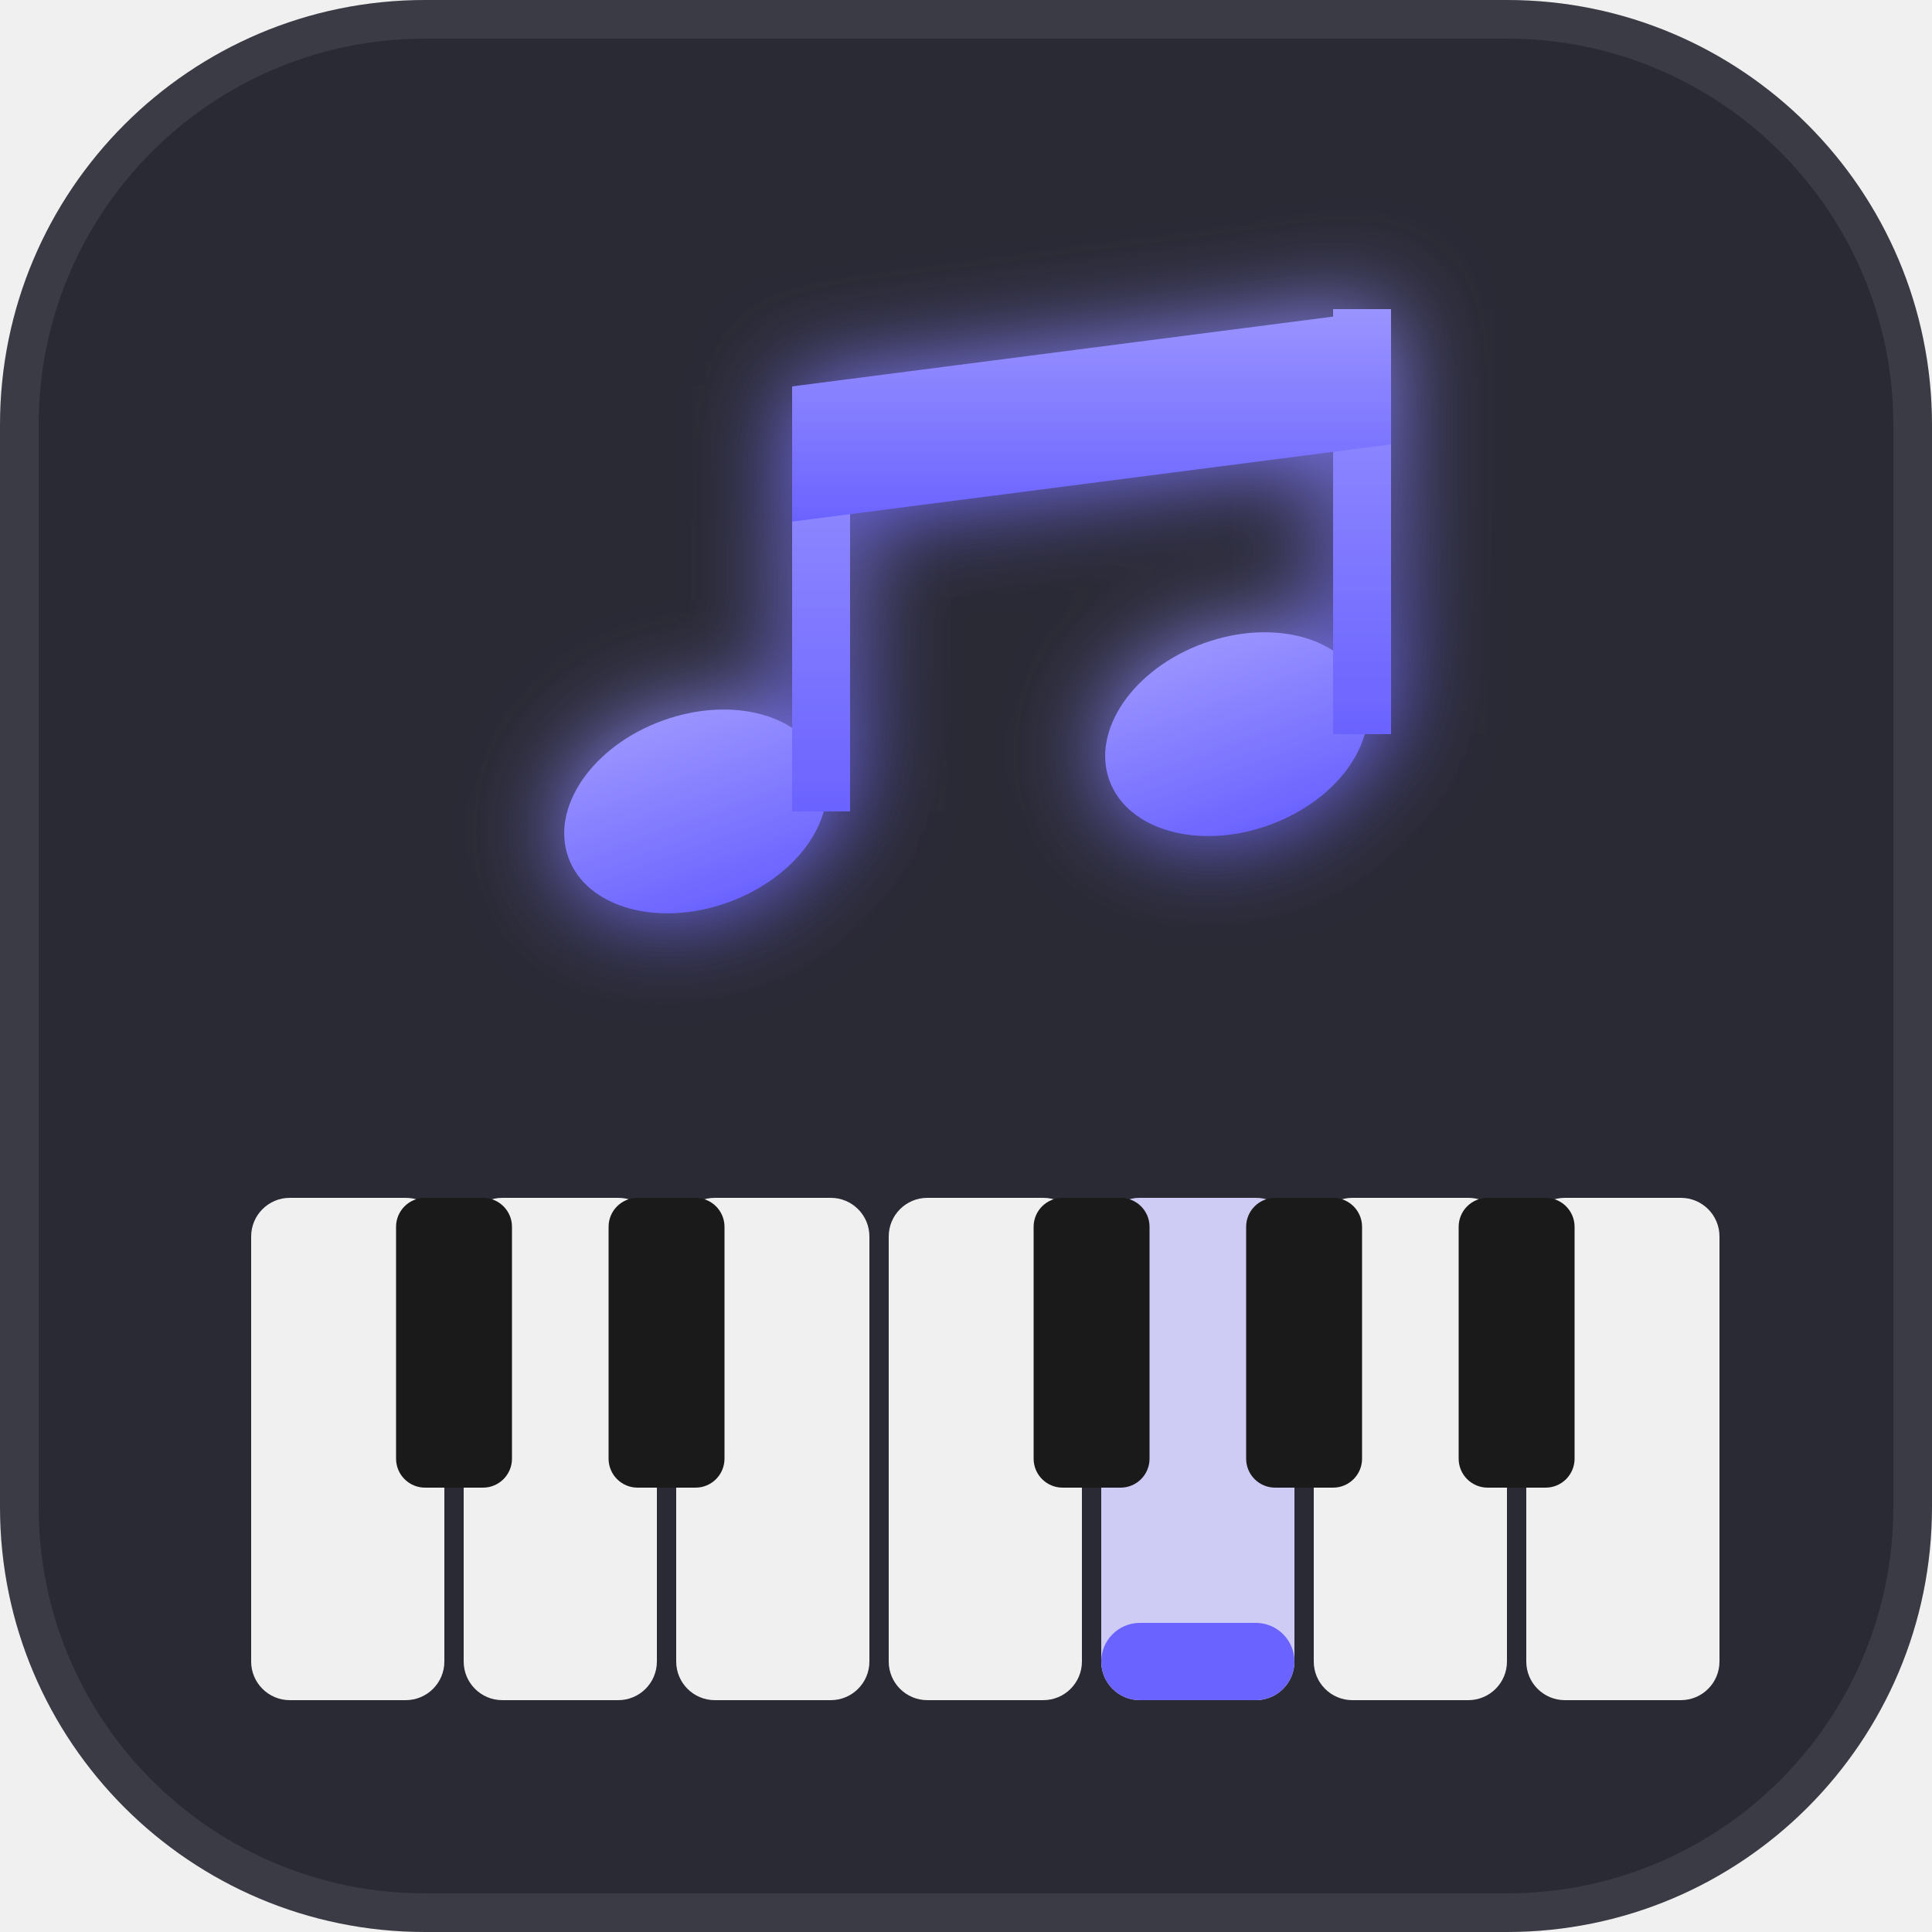
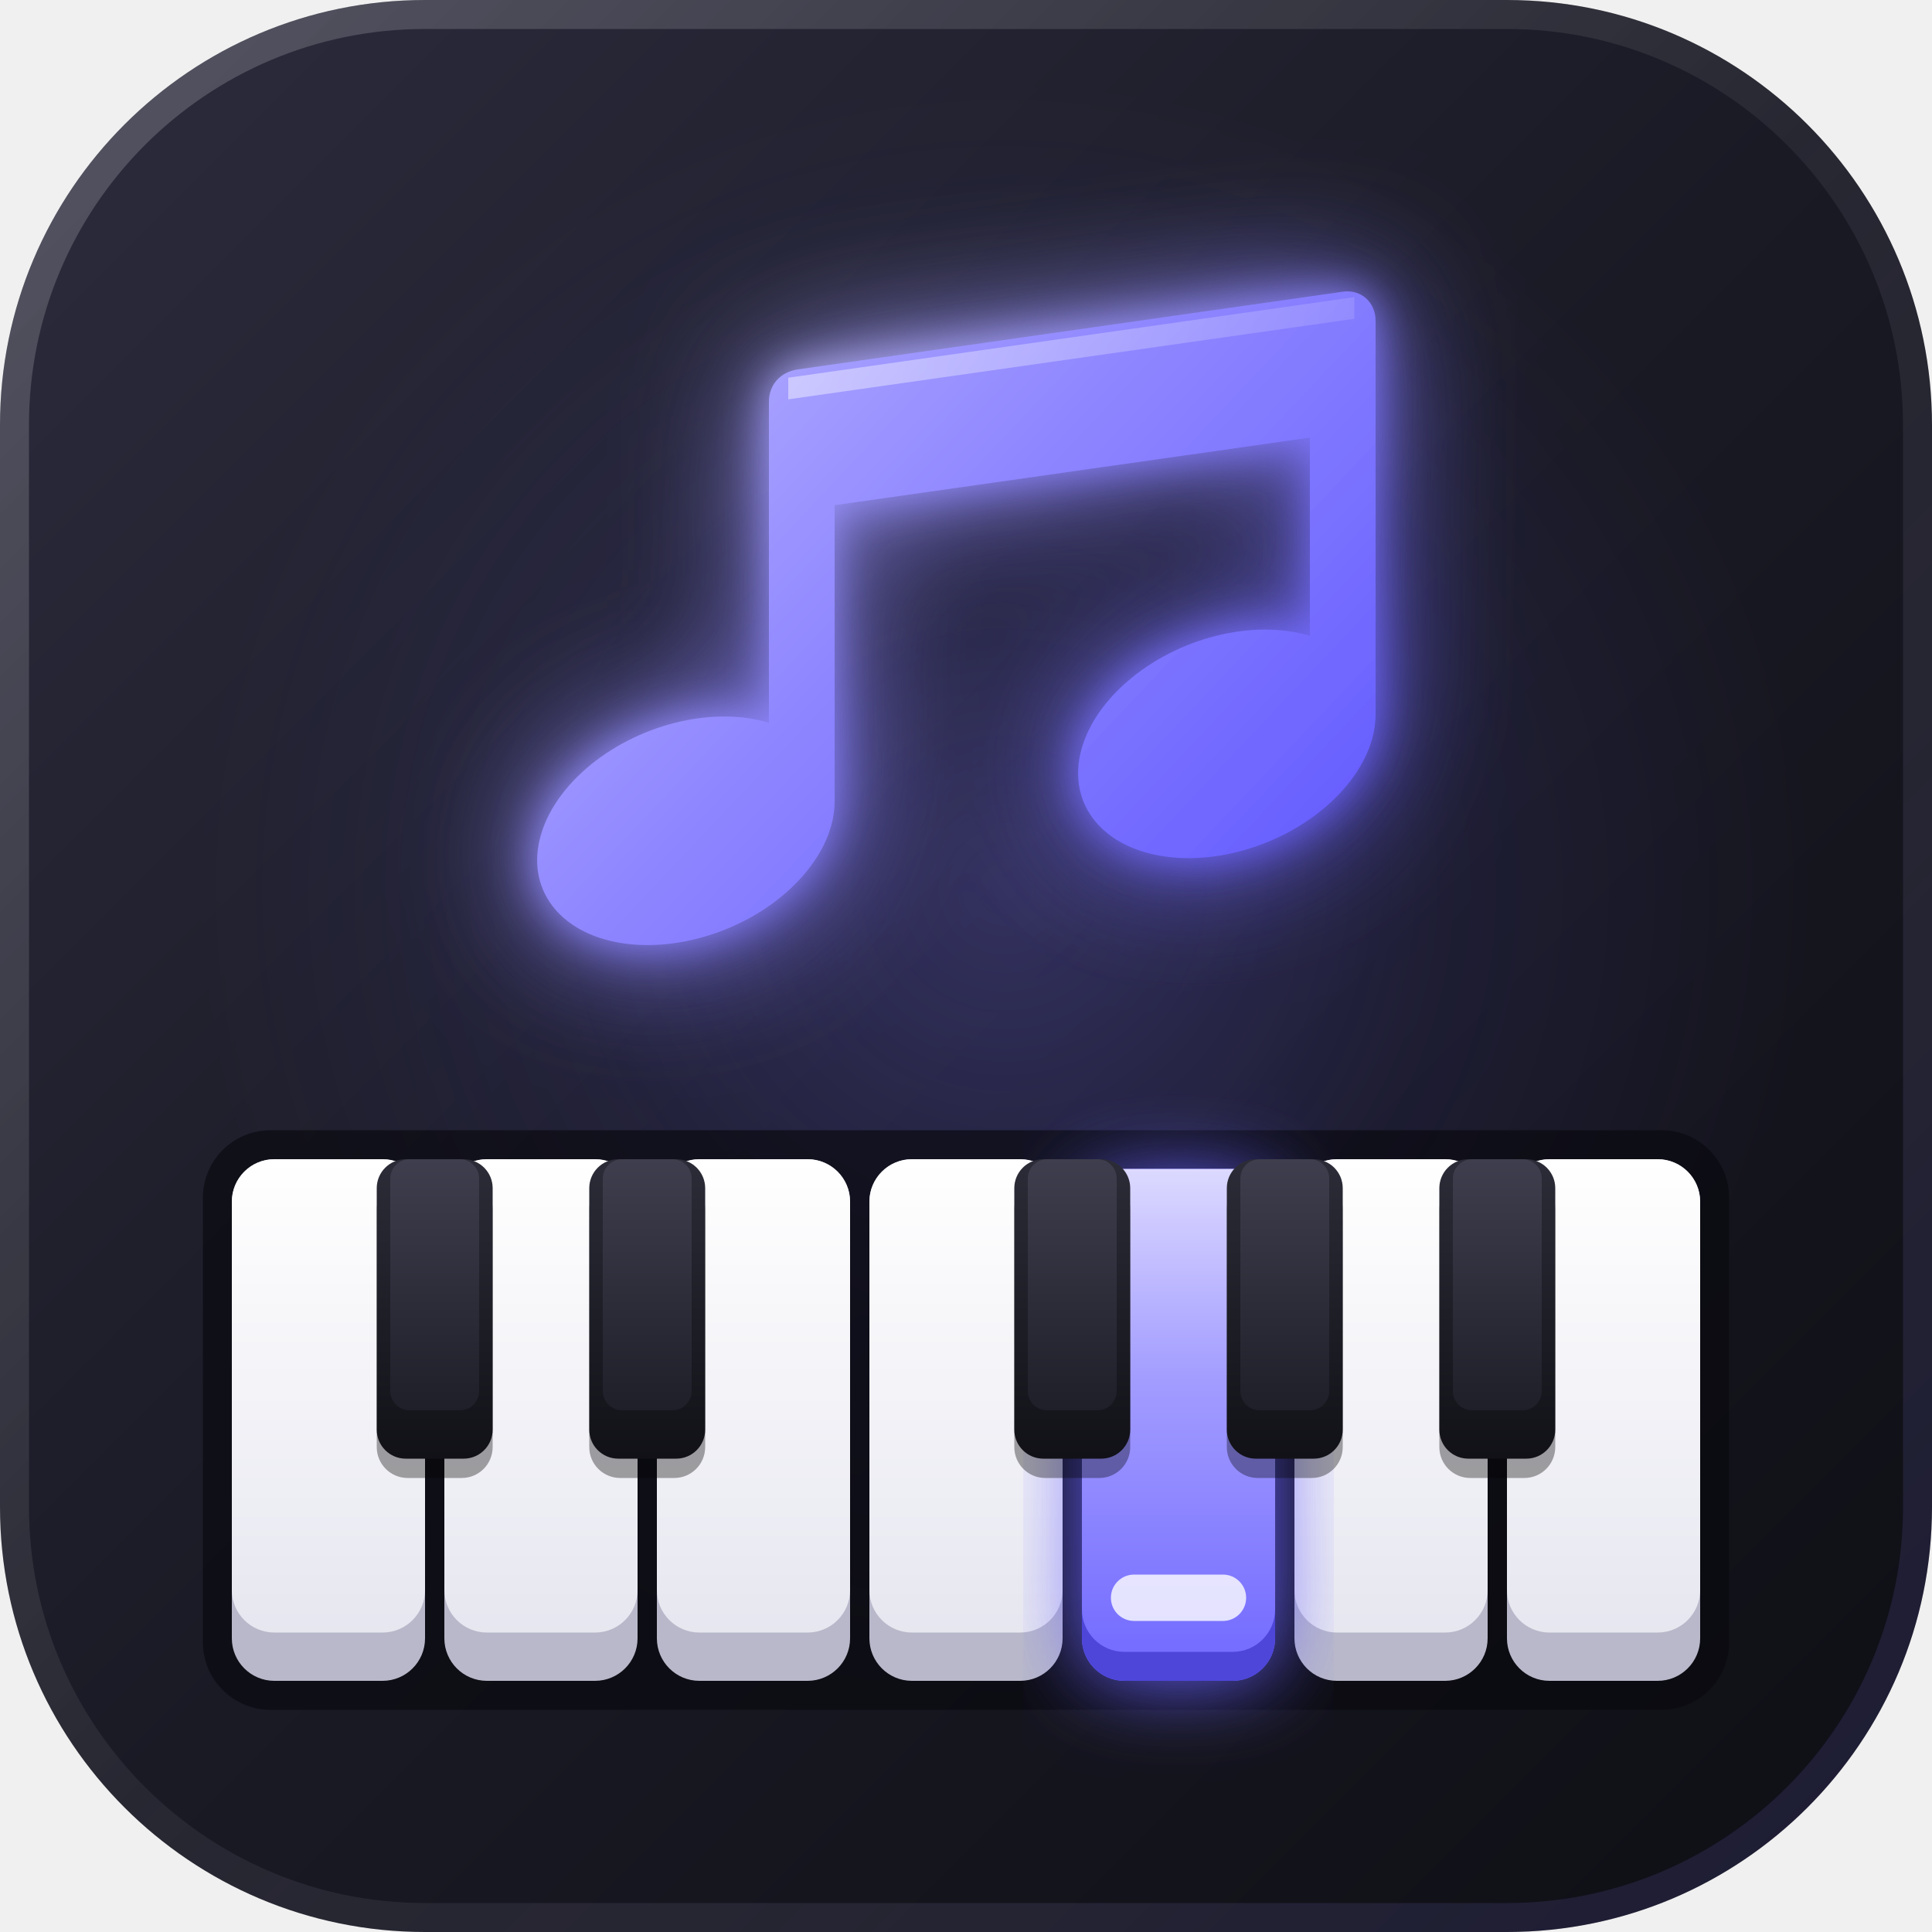
- <svg xmlns="http://www.w3.org/2000/svg" width="100" height="100" viewBox="0 0 100 100" fill="none">
+ <svg xmlns="http://www.w3.org/2000/svg" width="512" height="512" viewBox="0 0 100 100" fill="none">
  <defs>
-     <linearGradient id="bgGrad" x1="0" y1="0" x2="100" y2="100">
-       <stop offset="0%" stop-color="#2A2A35" />
-       <stop offset="100%" stop-color="#121215" />
+     <linearGradient id="bgGrad" x1="0" y1="0" x2="100" y2="100" gradientUnits="userSpaceOnUse">
+       <stop offset="0%" stop-color="#2C2C3E" />
+       <stop offset="50%" stop-color="#1A1A25" />
+       <stop offset="100%" stop-color="#0E0E14" />
    </linearGradient>
-     <linearGradient id="noteGrad" x1="0" y1="0" x2="0" y2="1">
-       <stop offset="0%" stop-color="#9A94FF" />
-       <stop offset="100%" stop-color="#6B63FF" />
+     <radialGradient id="ambientGlow" cx="52" cy="46" r="42" gradientUnits="userSpaceOnUse">
+       <stop offset="0%" stop-color="#7B74FF" stop-opacity="0.26" />
+       <stop offset="55%" stop-color="#6B63FF" stop-opacity="0.08" />
+       <stop offset="100%" stop-color="#6B63FF" stop-opacity="0" />
+     </radialGradient>
+     <linearGradient id="borderGrad" x1="0" y1="0" x2="100" y2="100" gradientUnits="userSpaceOnUse">
+       <stop offset="0%" stop-color="#FFFFFF" stop-opacity="0.2" />
+       <stop offset="50%" stop-color="#FFFFFF" stop-opacity="0.06" />
+       <stop offset="100%" stop-color="#6B63FF" stop-opacity="0.14" />
    </linearGradient>
-     <filter id="glow" x="-20%" y="-20%" width="140%" height="140%">
-       <feGaussianBlur stdDeviation="2.5" result="blur" />
+     <linearGradient id="noteGrad" x1="32" y1="14" x2="68" y2="48" gradientUnits="userSpaceOnUse">
+       <stop offset="0%" stop-color="#B8B3FF" />
+       <stop offset="45%" stop-color="#8E86FF" />
+       <stop offset="100%" stop-color="#635BFF" />
+     </linearGradient>
+     <linearGradient id="beamHighlight" x1="40" y1="15" x2="71" y2="22" gradientUnits="userSpaceOnUse">
+       <stop offset="0%" stop-color="#FFFFFF" stop-opacity="0.45" />
+       <stop offset="100%" stop-color="#FFFFFF" stop-opacity="0.1" />
+     </linearGradient>
+     <linearGradient id="whiteKeyTop" x1="0" y1="0" x2="0" y2="25" gradientUnits="userSpaceOnUse">
+       <stop offset="0%" stop-color="#FFFFFF" />
+       <stop offset="100%" stop-color="#E6E6F0" />
+     </linearGradient>
+     <linearGradient id="activeKeyTop" x1="0" y1="0" x2="0" y2="25" gradientUnits="userSpaceOnUse">
+       <stop offset="0%" stop-color="#DFDCFF" />
+       <stop offset="45%" stop-color="#A39DFF" />
+       <stop offset="100%" stop-color="#766EFF" />
+     </linearGradient>
+     <linearGradient id="blackKeyBody" x1="0" y1="0" x2="0" y2="16" gradientUnits="userSpaceOnUse">
+       <stop offset="0%" stop-color="#2C2C38" />
+       <stop offset="100%" stop-color="#101016" />
+     </linearGradient>
+     <linearGradient id="blackKeyTop" x1="0" y1="0" x2="0" y2="13.5" gradientUnits="userSpaceOnUse">
+       <stop offset="0%" stop-color="#3E3E4E" />
+       <stop offset="100%" stop-color="#1E1E28" />
+     </linearGradient>
+     <filter id="noteGlow" x="-35%" y="-35%" width="170%" height="170%">
+       <feGaussianBlur in="SourceGraphic" stdDeviation="3.5" result="blur1" />
+       <feGaussianBlur in="SourceGraphic" stdDeviation="1.2" result="blur2" />
+       <feMerge>
+         <feMergeNode in="blur1" />
+         <feMergeNode in="blur2" />
+         <feMergeNode in="SourceGraphic" />
+       </feMerge>
+     </filter>
+     <filter id="keyGlow" x="-30%" y="-20%" width="160%" height="150%">
+       <feGaussianBlur stdDeviation="2.2" result="blur" />
      <feComposite in="SourceGraphic" in2="blur" operator="over" />
    </filter>
  </defs>
  <rect width="100" height="100" rx="22" fill="url(#bgGrad)" />
-   <rect x="1" y="1" width="98" height="98" rx="21" stroke="#FFFFFF" stroke-opacity="0.08" stroke-width="2" />
-   <g filter="url(#glow)">
-     <ellipse cx="36" cy="42" rx="7" ry="5" transform="rotate(-20 36 42)" fill="url(#noteGrad)" />
-     <rect x="41" y="20" width="3" height="22" fill="url(#noteGrad)" />
-     <ellipse cx="64" cy="38" rx="7" ry="5" transform="rotate(-20 64 38)" fill="url(#noteGrad)" />
-     <rect x="69" y="16" width="3" height="22" fill="url(#noteGrad)" />
-     <path d="M41 20 L72 16 L72 23 L41 27 Z" fill="url(#noteGrad)" />
+   <circle cx="52" cy="46" r="42" fill="url(#ambientGlow)" />
+   <rect x="0.75" y="0.75" width="98.5" height="98.5" rx="21.25" stroke="url(#borderGrad)" stroke-width="1.5" />
+   <g filter="url(#noteGlow)">
+     <path d="M39.8 20.8 C39.8 19.9 40.4 19.25 41.3 19.12 L69.5 15.1 C70.45 14.96 71.2 15.65 71.2 16.6 L71.2 36.98 A8 5.5 -22 1 1 67.8 32.91 L67.8 22.65 L43.2 26.15 L43.2 41.48 A8 5.5 -22 1 1 39.8 37.41 Z" fill="url(#noteGrad)" />
+     <path d="M40.8 19.55 L70.1 15.38 L70.1 16.5 L40.8 20.67 Z" fill="url(#beamHighlight)" />
  </g>
-   <g transform="translate(13, 62)">
-     <rect x="0" y="0" width="10" height="26" rx="2" fill="#F0F0F0" />
-     <rect x="11" y="0" width="10" height="26" rx="2" fill="#F0F0F0" />
-     <rect x="22" y="0" width="10" height="26" rx="2" fill="#F0F0F0" />
-     <rect x="33" y="0" width="10" height="26" rx="2" fill="#F0F0F0" />
-     <rect x="44" y="0" width="10" height="26" rx="2" fill="#F0F0F0" />
-     <rect x="55" y="0" width="10" height="26" rx="2" fill="#F0F0F0" />
-     <rect x="66" y="0" width="10" height="26" rx="2" fill="#F0F0F0" />
-     <rect x="44" y="0" width="10" height="26" rx="2" fill="#6B63FF" fill-opacity="0.25" />
-     <rect x="44" y="22" width="10" height="4" rx="2" fill="#6B63FF" />
-     <rect x="7.5" y="0" width="6" height="15" rx="1.5" fill="#1A1A1A" />
-     <rect x="18.5" y="0" width="6" height="15" rx="1.5" fill="#1A1A1A" />
-     <rect x="40.5" y="0" width="6" height="15" rx="1.5" fill="#1A1A1A" />
-     <rect x="51.5" y="0" width="6" height="15" rx="1.5" fill="#1A1A1A" />
-     <rect x="62.5" y="0" width="6" height="15" rx="1.5" fill="#1A1A1A" />
+   <g transform="translate(12, 60)">
+     <rect x="-1.5" y="-1.5" width="79" height="30" rx="3.5" fill="#09090E" fill-opacity="0.65" />
+     <g>
+       <rect x="0" y="0" width="10" height="27" rx="2.2" fill="#B8B8CA" />
+       <rect x="0" y="0" width="10" height="24.5" rx="2.2" fill="url(#whiteKeyTop)" />
+       <rect x="11" y="0" width="10" height="27" rx="2.2" fill="#B8B8CA" />
+       <rect x="11" y="0" width="10" height="24.5" rx="2.2" fill="url(#whiteKeyTop)" />
+       <rect x="22" y="0" width="10" height="27" rx="2.2" fill="#B8B8CA" />
+       <rect x="22" y="0" width="10" height="24.5" rx="2.2" fill="url(#whiteKeyTop)" />
+       <rect x="33" y="0" width="10" height="27" rx="2.2" fill="#B8B8CA" />
+       <rect x="33" y="0" width="10" height="24.5" rx="2.2" fill="url(#whiteKeyTop)" />
+       <rect x="55" y="0" width="10" height="27" rx="2.2" fill="#B8B8CA" />
+       <rect x="55" y="0" width="10" height="24.5" rx="2.2" fill="url(#whiteKeyTop)" />
+       <rect x="66" y="0" width="10" height="27" rx="2.2" fill="#B8B8CA" />
+       <rect x="66" y="0" width="10" height="24.5" rx="2.2" fill="url(#whiteKeyTop)" />
+     </g>
+     <rect x="44" y="1" width="10" height="26" rx="2.2" fill="#6B63FF" filter="url(#keyGlow)" />
+     <g>
+       <rect x="44" y="0.5" width="10" height="26.5" rx="2.2" fill="#4E46D9" />
+       <rect x="44" y="0.5" width="10" height="25" rx="2.2" fill="url(#activeKeyTop)" />
+       <rect x="45.5" y="21.5" width="7" height="2.4" rx="1.2" fill="#FFFFFF" fill-opacity="0.8" />
+     </g>
+     <g>
+       <rect x="7.5" y="1" width="6" height="15.5" rx="1.6" fill="#000000" fill-opacity="0.35" />
+       <rect x="7.5" y="0" width="6" height="15.5" rx="1.5" fill="url(#blackKeyBody)" />
+       <rect x="8.2" y="0" width="4.6" height="13" rx="1" fill="url(#blackKeyTop)" />
+       <rect x="18.5" y="1" width="6" height="15.5" rx="1.6" fill="#000000" fill-opacity="0.35" />
+       <rect x="18.5" y="0" width="6" height="15.5" rx="1.5" fill="url(#blackKeyBody)" />
+       <rect x="19.2" y="0" width="4.6" height="13" rx="1" fill="url(#blackKeyTop)" />
+       <rect x="40.5" y="1" width="6" height="15.5" rx="1.6" fill="#000000" fill-opacity="0.35" />
+       <rect x="40.5" y="0" width="6" height="15.5" rx="1.5" fill="url(#blackKeyBody)" />
+       <rect x="41.2" y="0" width="4.6" height="13" rx="1" fill="url(#blackKeyTop)" />
+       <rect x="51.5" y="1" width="6" height="15.5" rx="1.6" fill="#000000" fill-opacity="0.35" />
+       <rect x="51.5" y="0" width="6" height="15.5" rx="1.5" fill="url(#blackKeyBody)" />
+       <rect x="52.2" y="0" width="4.6" height="13" rx="1" fill="url(#blackKeyTop)" />
+       <rect x="62.5" y="1" width="6" height="15.5" rx="1.6" fill="#000000" fill-opacity="0.35" />
+       <rect x="62.5" y="0" width="6" height="15.5" rx="1.5" fill="url(#blackKeyBody)" />
+       <rect x="63.2" y="0" width="4.6" height="13" rx="1" fill="url(#blackKeyTop)" />
+     </g>
  </g>
</svg>
